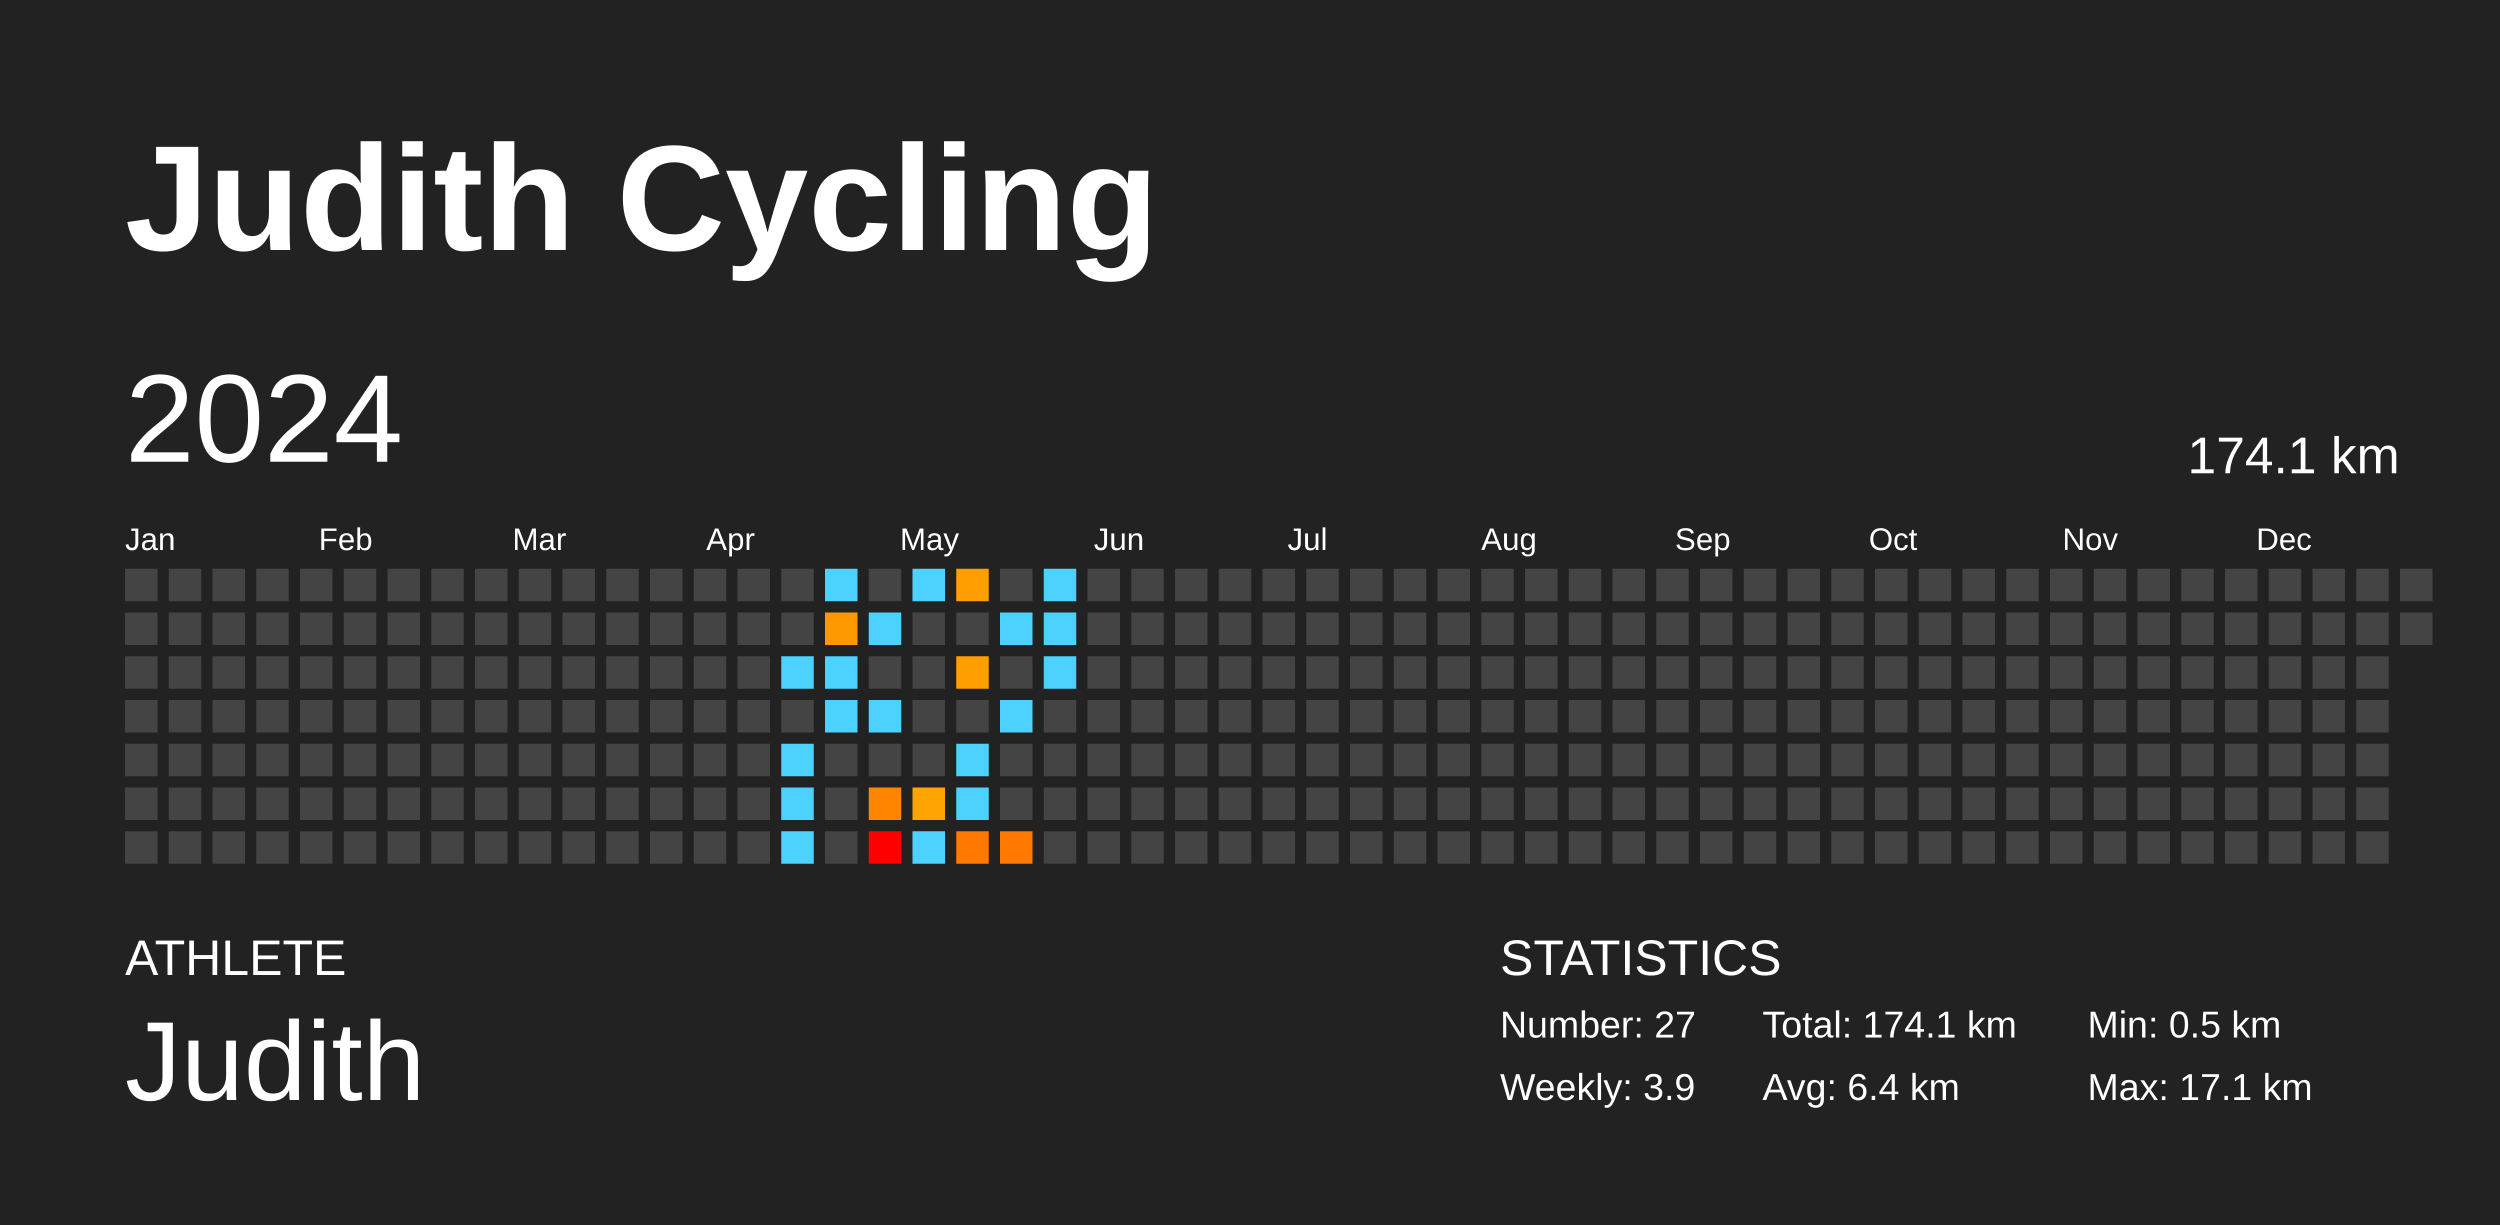
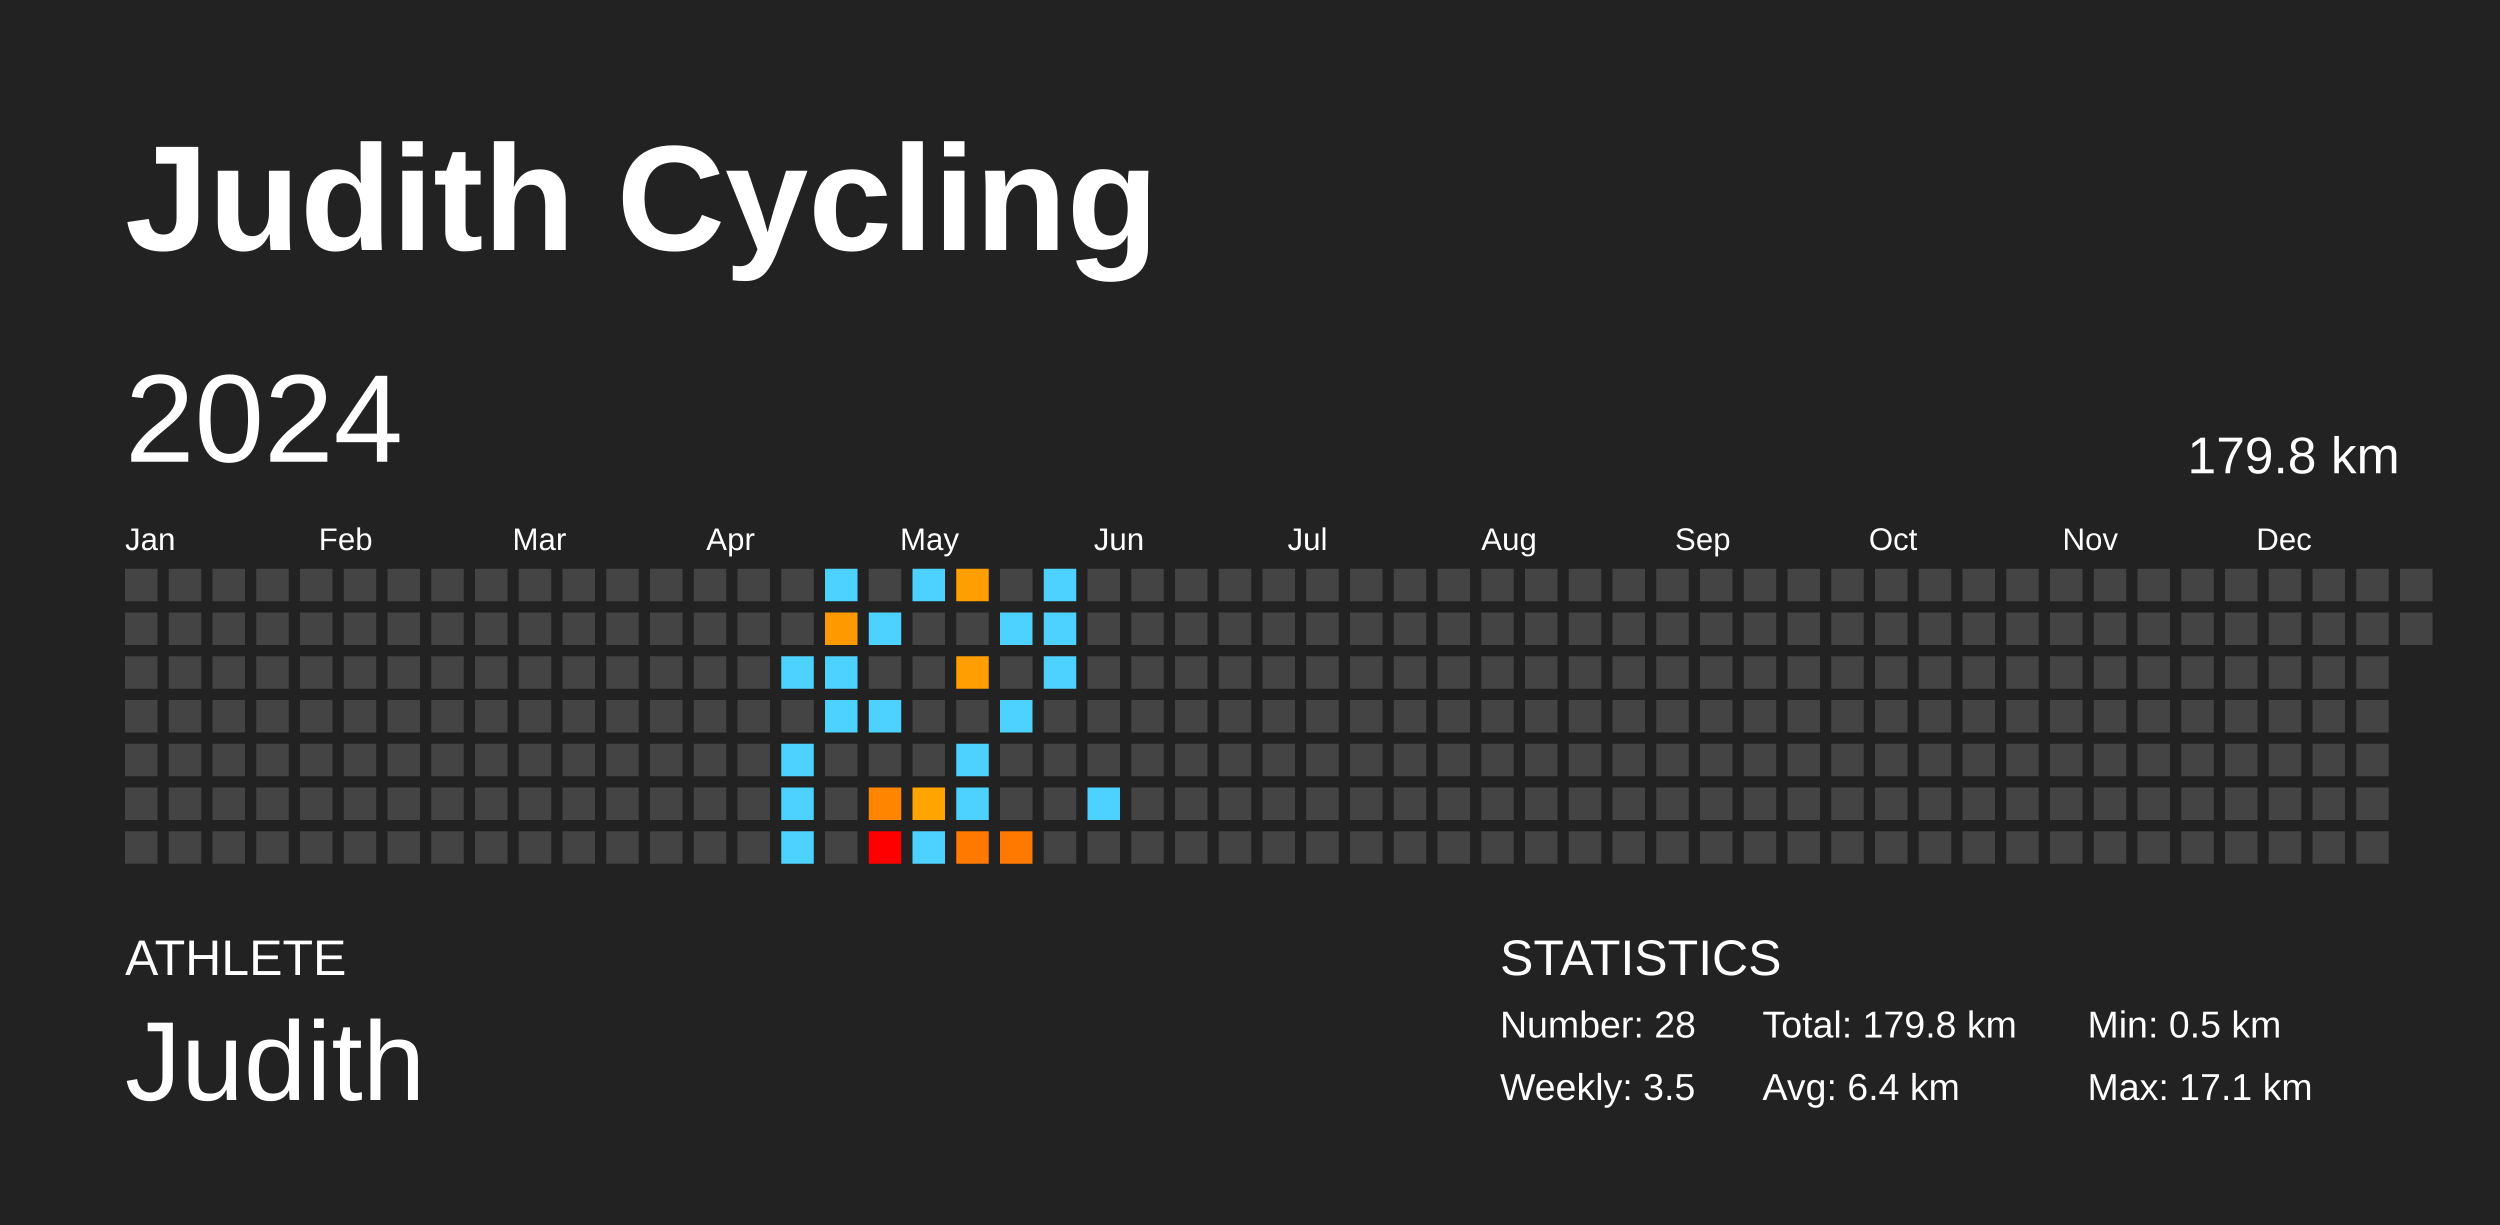
<svg xmlns="http://www.w3.org/2000/svg" baseProfile="full" height="98mm" version="1.1" viewBox="0,0,200,98" width="200mm">
  <defs />
  <rect fill="#222222" height="98" width="200" x="0" y="0" />
  <text fill="#FFFFFF" style="font-size:12px; font-family:Arial; font-weight:bold;" x="10" y="20">Judith Cycling</text>
  <text fill="#FFFFFF" style="font-size:4px; font-family:Arial" x="10" y="78">ATHLETE</text>
  <text fill="#FFFFFF" style="font-size:9px; font-family:Arial" x="10" y="88">Judith</text>
  <text fill="#FFFFFF" style="font-size:4px; font-family:Arial" x="120" y="78">STATISTICS</text>
-   <text fill="#FFFFFF" style="font-size:3px; font-family:Arial" x="120" y="83">Number: 27</text>
-   <text fill="#FFFFFF" style="font-size:3px; font-family:Arial" x="120" y="88">Weekly: 3.9</text>
-   <text fill="#FFFFFF" style="font-size:3px; font-family:Arial" x="141" y="83">Total: 174.1 km</text>
+   <text fill="#FFFFFF" style="font-size:3px; font-family:Arial" x="120" y="83">Number: 28</text>
+   <text fill="#FFFFFF" style="font-size:3px; font-family:Arial" x="120" y="88">Weekly: 3.5</text>
+   <text fill="#FFFFFF" style="font-size:3px; font-family:Arial" x="141" y="83">Total: 179.8 km</text>
  <text fill="#FFFFFF" style="font-size:3px; font-family:Arial" x="141" y="88">Avg: 6.4 km</text>
  <text fill="#FFFFFF" style="font-size:3px; font-family:Arial" x="167" y="83">Min: 0.5 km</text>
  <text fill="#FFFFFF" style="font-size:3px; font-family:Arial" x="167" y="88">Max: 17.1 km</text>
  <text dominant-baseline="hanging" fill="#FFFFFF" style="font-size:10.0px; font-family:Arial;" x="10" y="30">2024</text>
-   <text dominant-baseline="hanging" fill="#FFFFFF" style="font-size:4.125px; font-family:Arial;" x="175" y="35">174.1 km</text>
+   <text dominant-baseline="hanging" fill="#FFFFFF" style="font-size:4.125px; font-family:Arial;" x="175" y="35">179.8 km</text>
  <text fill="#FFFFFF" style="font-size:2.5px; font-family:Arial" x="10.0" y="44">Jan</text>
  <text fill="#FFFFFF" style="font-size:2.5px; font-family:Arial" x="25.5" y="44">Feb</text>
  <text fill="#FFFFFF" style="font-size:2.5px; font-family:Arial" x="41.0" y="44">Mar</text>
  <text fill="#FFFFFF" style="font-size:2.5px; font-family:Arial" x="56.5" y="44">Apr</text>
  <text fill="#FFFFFF" style="font-size:2.5px; font-family:Arial" x="72.0" y="44">May</text>
  <text fill="#FFFFFF" style="font-size:2.5px; font-family:Arial" x="87.5" y="44">Jun</text>
  <text fill="#FFFFFF" style="font-size:2.5px; font-family:Arial" x="103.0" y="44">Jul</text>
  <text fill="#FFFFFF" style="font-size:2.5px; font-family:Arial" x="118.5" y="44">Aug</text>
  <text fill="#FFFFFF" style="font-size:2.5px; font-family:Arial" x="134.0" y="44">Sep</text>
  <text fill="#FFFFFF" style="font-size:2.5px; font-family:Arial" x="149.5" y="44">Oct</text>
  <text fill="#FFFFFF" style="font-size:2.5px; font-family:Arial" x="165.0" y="44">Nov</text>
  <text fill="#FFFFFF" style="font-size:2.5px; font-family:Arial" x="180.5" y="44">Dec</text>
  <rect fill="#444444" height="2.6" width="2.6" x="10.0" y="45.5" />
  <rect fill="#444444" height="2.6" width="2.6" x="10.0" y="49.0" />
  <rect fill="#444444" height="2.6" width="2.6" x="10.0" y="52.5" />
  <rect fill="#444444" height="2.6" width="2.6" x="10.0" y="56.0" />
  <rect fill="#444444" height="2.6" width="2.6" x="10.0" y="59.5" />
  <rect fill="#444444" height="2.6" width="2.6" x="10.0" y="63.0" />
  <rect fill="#444444" height="2.6" width="2.6" x="10.0" y="66.5" />
  <rect fill="#444444" height="2.6" width="2.6" x="13.5" y="45.5" />
  <rect fill="#444444" height="2.6" width="2.6" x="13.5" y="49.0" />
  <rect fill="#444444" height="2.6" width="2.6" x="13.5" y="52.5" />
  <rect fill="#444444" height="2.6" width="2.6" x="13.5" y="56.0" />
  <rect fill="#444444" height="2.6" width="2.6" x="13.5" y="59.5" />
  <rect fill="#444444" height="2.6" width="2.6" x="13.5" y="63.0" />
  <rect fill="#444444" height="2.6" width="2.6" x="13.5" y="66.5" />
  <rect fill="#444444" height="2.6" width="2.6" x="17.0" y="45.5" />
  <rect fill="#444444" height="2.6" width="2.6" x="17.0" y="49.0" />
  <rect fill="#444444" height="2.6" width="2.6" x="17.0" y="52.5" />
  <rect fill="#444444" height="2.6" width="2.6" x="17.0" y="56.0" />
  <rect fill="#444444" height="2.6" width="2.6" x="17.0" y="59.5" />
  <rect fill="#444444" height="2.6" width="2.6" x="17.0" y="63.0" />
  <rect fill="#444444" height="2.6" width="2.6" x="17.0" y="66.5" />
  <rect fill="#444444" height="2.6" width="2.6" x="20.5" y="45.5" />
  <rect fill="#444444" height="2.6" width="2.6" x="20.5" y="49.0" />
  <rect fill="#444444" height="2.6" width="2.6" x="20.5" y="52.5" />
  <rect fill="#444444" height="2.6" width="2.6" x="20.5" y="56.0" />
  <rect fill="#444444" height="2.6" width="2.6" x="20.5" y="59.5" />
  <rect fill="#444444" height="2.6" width="2.6" x="20.5" y="63.0" />
  <rect fill="#444444" height="2.6" width="2.6" x="20.5" y="66.5" />
  <rect fill="#444444" height="2.6" width="2.6" x="24.0" y="45.5" />
  <rect fill="#444444" height="2.6" width="2.6" x="24.0" y="49.0" />
  <rect fill="#444444" height="2.6" width="2.6" x="24.0" y="52.5" />
  <rect fill="#444444" height="2.6" width="2.6" x="24.0" y="56.0" />
  <rect fill="#444444" height="2.6" width="2.6" x="24.0" y="59.5" />
  <rect fill="#444444" height="2.6" width="2.6" x="24.0" y="63.0" />
  <rect fill="#444444" height="2.6" width="2.6" x="24.0" y="66.5" />
  <rect fill="#444444" height="2.6" width="2.6" x="27.5" y="45.5" />
  <rect fill="#444444" height="2.6" width="2.6" x="27.5" y="49.0" />
  <rect fill="#444444" height="2.6" width="2.6" x="27.5" y="52.5" />
  <rect fill="#444444" height="2.6" width="2.6" x="27.5" y="56.0" />
  <rect fill="#444444" height="2.6" width="2.6" x="27.5" y="59.5" />
  <rect fill="#444444" height="2.6" width="2.6" x="27.5" y="63.0" />
  <rect fill="#444444" height="2.6" width="2.6" x="27.5" y="66.5" />
  <rect fill="#444444" height="2.6" width="2.6" x="31.0" y="45.5" />
  <rect fill="#444444" height="2.6" width="2.6" x="31.0" y="49.0" />
  <rect fill="#444444" height="2.6" width="2.6" x="31.0" y="52.5" />
  <rect fill="#444444" height="2.6" width="2.6" x="31.0" y="56.0" />
  <rect fill="#444444" height="2.6" width="2.6" x="31.0" y="59.5" />
  <rect fill="#444444" height="2.6" width="2.6" x="31.0" y="63.0" />
  <rect fill="#444444" height="2.6" width="2.6" x="31.0" y="66.5" />
  <rect fill="#444444" height="2.6" width="2.6" x="34.5" y="45.5" />
  <rect fill="#444444" height="2.6" width="2.6" x="34.5" y="49.0" />
  <rect fill="#444444" height="2.6" width="2.6" x="34.5" y="52.5" />
  <rect fill="#444444" height="2.6" width="2.6" x="34.5" y="56.0" />
  <rect fill="#444444" height="2.6" width="2.6" x="34.5" y="59.5" />
  <rect fill="#444444" height="2.6" width="2.6" x="34.5" y="63.0" />
  <rect fill="#444444" height="2.6" width="2.6" x="34.5" y="66.5" />
  <rect fill="#444444" height="2.6" width="2.6" x="38.0" y="45.5" />
  <rect fill="#444444" height="2.6" width="2.6" x="38.0" y="49.0" />
  <rect fill="#444444" height="2.6" width="2.6" x="38.0" y="52.5" />
  <rect fill="#444444" height="2.6" width="2.6" x="38.0" y="56.0" />
  <rect fill="#444444" height="2.6" width="2.6" x="38.0" y="59.5" />
  <rect fill="#444444" height="2.6" width="2.6" x="38.0" y="63.0" />
  <rect fill="#444444" height="2.6" width="2.6" x="38.0" y="66.5" />
  <rect fill="#444444" height="2.6" width="2.6" x="41.5" y="45.5" />
  <rect fill="#444444" height="2.6" width="2.6" x="41.5" y="49.0" />
  <rect fill="#444444" height="2.6" width="2.6" x="41.5" y="52.5" />
  <rect fill="#444444" height="2.6" width="2.6" x="41.5" y="56.0" />
  <rect fill="#444444" height="2.6" width="2.6" x="41.5" y="59.5" />
  <rect fill="#444444" height="2.6" width="2.6" x="41.5" y="63.0" />
  <rect fill="#444444" height="2.6" width="2.6" x="41.5" y="66.5" />
  <rect fill="#444444" height="2.6" width="2.6" x="45.0" y="45.5" />
  <rect fill="#444444" height="2.6" width="2.6" x="45.0" y="49.0" />
  <rect fill="#444444" height="2.6" width="2.6" x="45.0" y="52.5" />
  <rect fill="#444444" height="2.6" width="2.6" x="45.0" y="56.0" />
  <rect fill="#444444" height="2.6" width="2.6" x="45.0" y="59.5" />
  <rect fill="#444444" height="2.6" width="2.6" x="45.0" y="63.0" />
  <rect fill="#444444" height="2.6" width="2.6" x="45.0" y="66.5" />
  <rect fill="#444444" height="2.6" width="2.6" x="48.5" y="45.5" />
  <rect fill="#444444" height="2.6" width="2.6" x="48.5" y="49.0" />
  <rect fill="#444444" height="2.6" width="2.6" x="48.5" y="52.5" />
  <rect fill="#444444" height="2.6" width="2.6" x="48.5" y="56.0" />
  <rect fill="#444444" height="2.6" width="2.6" x="48.5" y="59.5" />
  <rect fill="#444444" height="2.6" width="2.6" x="48.5" y="63.0" />
  <rect fill="#444444" height="2.6" width="2.6" x="48.5" y="66.5" />
  <rect fill="#444444" height="2.6" width="2.6" x="52.0" y="45.5" />
  <rect fill="#444444" height="2.6" width="2.6" x="52.0" y="49.0" />
  <rect fill="#444444" height="2.6" width="2.6" x="52.0" y="52.5" />
  <rect fill="#444444" height="2.6" width="2.6" x="52.0" y="56.0" />
  <rect fill="#444444" height="2.6" width="2.6" x="52.0" y="59.5" />
  <rect fill="#444444" height="2.6" width="2.6" x="52.0" y="63.0" />
  <rect fill="#444444" height="2.6" width="2.6" x="52.0" y="66.5" />
  <rect fill="#444444" height="2.6" width="2.6" x="55.5" y="45.5" />
  <rect fill="#444444" height="2.6" width="2.6" x="55.5" y="49.0" />
  <rect fill="#444444" height="2.6" width="2.6" x="55.5" y="52.5" />
  <rect fill="#444444" height="2.6" width="2.6" x="55.5" y="56.0" />
  <rect fill="#444444" height="2.6" width="2.6" x="55.5" y="59.5" />
  <rect fill="#444444" height="2.6" width="2.6" x="55.5" y="63.0" />
  <rect fill="#444444" height="2.6" width="2.6" x="55.5" y="66.5" />
  <rect fill="#444444" height="2.6" width="2.6" x="59.0" y="45.5" />
  <rect fill="#444444" height="2.6" width="2.6" x="59.0" y="49.0" />
  <rect fill="#444444" height="2.6" width="2.6" x="59.0" y="52.5" />
  <rect fill="#444444" height="2.6" width="2.6" x="59.0" y="56.0" />
  <rect fill="#444444" height="2.6" width="2.6" x="59.0" y="59.5" />
  <rect fill="#444444" height="2.6" width="2.6" x="59.0" y="63.0" />
  <rect fill="#444444" height="2.6" width="2.6" x="59.0" y="66.5" />
  <rect fill="#444444" height="2.6" width="2.6" x="62.5" y="45.5" />
  <rect fill="#444444" height="2.6" width="2.6" x="62.5" y="49.0" />
  <rect fill="#4dd2ff" height="2.6" width="2.6" x="62.5" y="52.5" />
  <rect fill="#444444" height="2.6" width="2.6" x="62.5" y="56.0" />
  <rect fill="#4dd2ff" height="2.6" width="2.6" x="62.5" y="59.5" />
  <rect fill="#4dd2ff" height="2.6" width="2.6" x="62.5" y="63.0" />
  <rect fill="#4dd2ff" height="2.6" width="2.6" x="62.5" y="66.5" />
  <rect fill="#4dd2ff" height="2.6" width="2.6" x="66.0" y="45.5" />
  <rect fill="#ff9900" height="2.6" width="2.6" x="66.0" y="49.0" />
  <rect fill="#4dd2ff" height="2.6" width="2.6" x="66.0" y="52.5" />
  <rect fill="#4dd2ff" height="2.6" width="2.6" x="66.0" y="56.0" />
  <rect fill="#444444" height="2.6" width="2.6" x="66.0" y="59.5" />
  <rect fill="#444444" height="2.6" width="2.6" x="66.0" y="63.0" />
  <rect fill="#444444" height="2.6" width="2.6" x="66.0" y="66.5" />
  <rect fill="#444444" height="2.6" width="2.6" x="69.5" y="45.5" />
  <rect fill="#4dd2ff" height="2.6" width="2.6" x="69.5" y="49.0" />
  <rect fill="#444444" height="2.6" width="2.6" x="69.5" y="52.5" />
  <rect fill="#4dd2ff" height="2.6" width="2.6" x="69.5" y="56.0" />
  <rect fill="#444444" height="2.6" width="2.6" x="69.5" y="59.5" />
  <rect fill="#ff8500" height="2.6" width="2.6" x="69.5" y="63.0" />
  <rect fill="red" height="2.6" width="2.6" x="69.5" y="66.5" />
  <rect fill="#4dd2ff" height="2.6" width="2.6" x="73.0" y="45.5" />
  <rect fill="#444444" height="2.6" width="2.6" x="73.0" y="49.0" />
  <rect fill="#444444" height="2.6" width="2.6" x="73.0" y="52.5" />
  <rect fill="#444444" height="2.6" width="2.6" x="73.0" y="56.0" />
  <rect fill="#444444" height="2.6" width="2.6" x="73.0" y="59.5" />
  <rect fill="#ffa400" height="2.6" width="2.6" x="73.0" y="63.0" />
  <rect fill="#4dd2ff" height="2.6" width="2.6" x="73.0" y="66.5" />
  <rect fill="#ff9e00" height="2.6" width="2.6" x="76.5" y="45.5" />
  <rect fill="#444444" height="2.6" width="2.6" x="76.5" y="49.0" />
  <rect fill="#ff9e00" height="2.6" width="2.6" x="76.5" y="52.5" />
  <rect fill="#444444" height="2.6" width="2.6" x="76.5" y="56.0" />
  <rect fill="#4dd2ff" height="2.6" width="2.6" x="76.5" y="59.5" />
  <rect fill="#4dd2ff" height="2.6" width="2.6" x="76.5" y="63.0" />
  <rect fill="#ff7800" height="2.6" width="2.6" x="76.5" y="66.5" />
  <rect fill="#444444" height="2.6" width="2.6" x="80.0" y="45.5" />
  <rect fill="#4dd2ff" height="2.6" width="2.6" x="80.0" y="49.0" />
  <rect fill="#444444" height="2.6" width="2.6" x="80.0" y="52.5" />
  <rect fill="#4dd2ff" height="2.6" width="2.6" x="80.0" y="56.0" />
  <rect fill="#444444" height="2.6" width="2.6" x="80.0" y="59.5" />
  <rect fill="#444444" height="2.6" width="2.6" x="80.0" y="63.0" />
  <rect fill="#ff7800" height="2.6" width="2.6" x="80.0" y="66.5" />
  <rect fill="#4dd2ff" height="2.6" width="2.6" x="83.5" y="45.5" />
  <rect fill="#4dd2ff" height="2.6" width="2.6" x="83.5" y="49.0" />
  <rect fill="#4dd2ff" height="2.6" width="2.6" x="83.5" y="52.5" />
  <rect fill="#444444" height="2.6" width="2.6" x="83.5" y="56.0" />
  <rect fill="#444444" height="2.6" width="2.6" x="83.5" y="59.5" />
  <rect fill="#444444" height="2.6" width="2.6" x="83.5" y="63.0" />
  <rect fill="#444444" height="2.6" width="2.6" x="83.5" y="66.5" />
  <rect fill="#444444" height="2.6" width="2.6" x="87.0" y="45.5" />
  <rect fill="#444444" height="2.6" width="2.6" x="87.0" y="49.0" />
  <rect fill="#444444" height="2.6" width="2.6" x="87.0" y="52.5" />
  <rect fill="#444444" height="2.6" width="2.6" x="87.0" y="56.0" />
  <rect fill="#444444" height="2.6" width="2.6" x="87.0" y="59.5" />
-   <rect fill="#444444" height="2.6" width="2.6" x="87.0" y="63.0" />
+   <rect fill="#4dd2ff" height="2.6" width="2.6" x="87.0" y="63.0" />
  <rect fill="#444444" height="2.6" width="2.6" x="87.0" y="66.5" />
  <rect fill="#444444" height="2.6" width="2.6" x="90.5" y="45.5" />
  <rect fill="#444444" height="2.6" width="2.6" x="90.5" y="49.0" />
  <rect fill="#444444" height="2.6" width="2.6" x="90.5" y="52.5" />
  <rect fill="#444444" height="2.6" width="2.6" x="90.5" y="56.0" />
  <rect fill="#444444" height="2.6" width="2.6" x="90.5" y="59.5" />
  <rect fill="#444444" height="2.6" width="2.6" x="90.5" y="63.0" />
  <rect fill="#444444" height="2.6" width="2.6" x="90.5" y="66.5" />
  <rect fill="#444444" height="2.6" width="2.6" x="94.0" y="45.5" />
  <rect fill="#444444" height="2.6" width="2.6" x="94.0" y="49.0" />
  <rect fill="#444444" height="2.6" width="2.6" x="94.0" y="52.5" />
  <rect fill="#444444" height="2.6" width="2.6" x="94.0" y="56.0" />
  <rect fill="#444444" height="2.6" width="2.6" x="94.0" y="59.5" />
  <rect fill="#444444" height="2.6" width="2.6" x="94.0" y="63.0" />
  <rect fill="#444444" height="2.6" width="2.6" x="94.0" y="66.5" />
  <rect fill="#444444" height="2.6" width="2.6" x="97.5" y="45.5" />
  <rect fill="#444444" height="2.6" width="2.6" x="97.5" y="49.0" />
  <rect fill="#444444" height="2.6" width="2.6" x="97.5" y="52.5" />
  <rect fill="#444444" height="2.6" width="2.6" x="97.5" y="56.0" />
  <rect fill="#444444" height="2.6" width="2.6" x="97.5" y="59.5" />
  <rect fill="#444444" height="2.6" width="2.6" x="97.5" y="63.0" />
  <rect fill="#444444" height="2.6" width="2.6" x="97.5" y="66.5" />
  <rect fill="#444444" height="2.6" width="2.6" x="101.0" y="45.5" />
  <rect fill="#444444" height="2.6" width="2.6" x="101.0" y="49.0" />
  <rect fill="#444444" height="2.6" width="2.6" x="101.0" y="52.5" />
  <rect fill="#444444" height="2.6" width="2.6" x="101.0" y="56.0" />
  <rect fill="#444444" height="2.6" width="2.6" x="101.0" y="59.5" />
  <rect fill="#444444" height="2.6" width="2.6" x="101.0" y="63.0" />
  <rect fill="#444444" height="2.6" width="2.6" x="101.0" y="66.5" />
  <rect fill="#444444" height="2.6" width="2.6" x="104.5" y="45.5" />
  <rect fill="#444444" height="2.6" width="2.6" x="104.5" y="49.0" />
  <rect fill="#444444" height="2.6" width="2.6" x="104.5" y="52.5" />
  <rect fill="#444444" height="2.6" width="2.6" x="104.5" y="56.0" />
  <rect fill="#444444" height="2.6" width="2.6" x="104.5" y="59.5" />
  <rect fill="#444444" height="2.6" width="2.6" x="104.5" y="63.0" />
  <rect fill="#444444" height="2.6" width="2.6" x="104.5" y="66.5" />
  <rect fill="#444444" height="2.6" width="2.6" x="108.0" y="45.5" />
  <rect fill="#444444" height="2.6" width="2.6" x="108.0" y="49.0" />
  <rect fill="#444444" height="2.6" width="2.6" x="108.0" y="52.5" />
  <rect fill="#444444" height="2.6" width="2.6" x="108.0" y="56.0" />
  <rect fill="#444444" height="2.6" width="2.6" x="108.0" y="59.5" />
  <rect fill="#444444" height="2.6" width="2.6" x="108.0" y="63.0" />
  <rect fill="#444444" height="2.6" width="2.6" x="108.0" y="66.5" />
  <rect fill="#444444" height="2.6" width="2.6" x="111.5" y="45.5" />
  <rect fill="#444444" height="2.6" width="2.6" x="111.5" y="49.0" />
  <rect fill="#444444" height="2.6" width="2.6" x="111.5" y="52.5" />
  <rect fill="#444444" height="2.6" width="2.6" x="111.5" y="56.0" />
  <rect fill="#444444" height="2.6" width="2.6" x="111.5" y="59.5" />
  <rect fill="#444444" height="2.6" width="2.6" x="111.5" y="63.0" />
  <rect fill="#444444" height="2.6" width="2.6" x="111.5" y="66.5" />
  <rect fill="#444444" height="2.6" width="2.6" x="115.0" y="45.5" />
  <rect fill="#444444" height="2.6" width="2.6" x="115.0" y="49.0" />
  <rect fill="#444444" height="2.6" width="2.6" x="115.0" y="52.5" />
  <rect fill="#444444" height="2.6" width="2.6" x="115.0" y="56.0" />
  <rect fill="#444444" height="2.6" width="2.6" x="115.0" y="59.5" />
  <rect fill="#444444" height="2.6" width="2.6" x="115.0" y="63.0" />
  <rect fill="#444444" height="2.6" width="2.6" x="115.0" y="66.5" />
  <rect fill="#444444" height="2.6" width="2.6" x="118.5" y="45.5" />
  <rect fill="#444444" height="2.6" width="2.6" x="118.5" y="49.0" />
  <rect fill="#444444" height="2.6" width="2.6" x="118.5" y="52.5" />
  <rect fill="#444444" height="2.6" width="2.6" x="118.5" y="56.0" />
  <rect fill="#444444" height="2.6" width="2.6" x="118.5" y="59.5" />
  <rect fill="#444444" height="2.6" width="2.6" x="118.5" y="63.0" />
  <rect fill="#444444" height="2.6" width="2.6" x="118.5" y="66.5" />
  <rect fill="#444444" height="2.6" width="2.6" x="122.0" y="45.5" />
  <rect fill="#444444" height="2.6" width="2.6" x="122.0" y="49.0" />
  <rect fill="#444444" height="2.6" width="2.6" x="122.0" y="52.5" />
  <rect fill="#444444" height="2.6" width="2.6" x="122.0" y="56.0" />
  <rect fill="#444444" height="2.6" width="2.6" x="122.0" y="59.5" />
  <rect fill="#444444" height="2.6" width="2.6" x="122.0" y="63.0" />
  <rect fill="#444444" height="2.6" width="2.6" x="122.0" y="66.5" />
  <rect fill="#444444" height="2.6" width="2.6" x="125.5" y="45.5" />
  <rect fill="#444444" height="2.6" width="2.6" x="125.5" y="49.0" />
  <rect fill="#444444" height="2.6" width="2.6" x="125.5" y="52.5" />
  <rect fill="#444444" height="2.6" width="2.6" x="125.5" y="56.0" />
  <rect fill="#444444" height="2.6" width="2.6" x="125.5" y="59.5" />
  <rect fill="#444444" height="2.6" width="2.6" x="125.5" y="63.0" />
  <rect fill="#444444" height="2.6" width="2.6" x="125.5" y="66.5" />
  <rect fill="#444444" height="2.6" width="2.6" x="129.0" y="45.5" />
  <rect fill="#444444" height="2.6" width="2.6" x="129.0" y="49.0" />
  <rect fill="#444444" height="2.6" width="2.6" x="129.0" y="52.5" />
  <rect fill="#444444" height="2.6" width="2.6" x="129.0" y="56.0" />
  <rect fill="#444444" height="2.6" width="2.6" x="129.0" y="59.5" />
  <rect fill="#444444" height="2.6" width="2.6" x="129.0" y="63.0" />
  <rect fill="#444444" height="2.6" width="2.6" x="129.0" y="66.5" />
  <rect fill="#444444" height="2.6" width="2.6" x="132.5" y="45.5" />
  <rect fill="#444444" height="2.6" width="2.6" x="132.5" y="49.0" />
  <rect fill="#444444" height="2.6" width="2.6" x="132.5" y="52.5" />
  <rect fill="#444444" height="2.6" width="2.6" x="132.5" y="56.0" />
  <rect fill="#444444" height="2.6" width="2.6" x="132.5" y="59.5" />
  <rect fill="#444444" height="2.6" width="2.6" x="132.5" y="63.0" />
  <rect fill="#444444" height="2.6" width="2.6" x="132.5" y="66.5" />
  <rect fill="#444444" height="2.6" width="2.6" x="136.0" y="45.5" />
  <rect fill="#444444" height="2.6" width="2.6" x="136.0" y="49.0" />
  <rect fill="#444444" height="2.6" width="2.6" x="136.0" y="52.5" />
  <rect fill="#444444" height="2.6" width="2.6" x="136.0" y="56.0" />
  <rect fill="#444444" height="2.6" width="2.6" x="136.0" y="59.5" />
  <rect fill="#444444" height="2.6" width="2.6" x="136.0" y="63.0" />
  <rect fill="#444444" height="2.6" width="2.6" x="136.0" y="66.5" />
  <rect fill="#444444" height="2.6" width="2.6" x="139.5" y="45.5" />
  <rect fill="#444444" height="2.6" width="2.6" x="139.5" y="49.0" />
  <rect fill="#444444" height="2.6" width="2.6" x="139.5" y="52.5" />
  <rect fill="#444444" height="2.6" width="2.6" x="139.5" y="56.0" />
  <rect fill="#444444" height="2.6" width="2.6" x="139.5" y="59.5" />
  <rect fill="#444444" height="2.6" width="2.6" x="139.5" y="63.0" />
  <rect fill="#444444" height="2.6" width="2.6" x="139.5" y="66.5" />
  <rect fill="#444444" height="2.6" width="2.6" x="143.0" y="45.5" />
  <rect fill="#444444" height="2.6" width="2.6" x="143.0" y="49.0" />
  <rect fill="#444444" height="2.6" width="2.6" x="143.0" y="52.5" />
  <rect fill="#444444" height="2.6" width="2.6" x="143.0" y="56.0" />
  <rect fill="#444444" height="2.6" width="2.6" x="143.0" y="59.5" />
  <rect fill="#444444" height="2.6" width="2.6" x="143.0" y="63.0" />
  <rect fill="#444444" height="2.6" width="2.6" x="143.0" y="66.5" />
  <rect fill="#444444" height="2.6" width="2.6" x="146.5" y="45.5" />
  <rect fill="#444444" height="2.6" width="2.6" x="146.5" y="49.0" />
  <rect fill="#444444" height="2.6" width="2.6" x="146.5" y="52.5" />
  <rect fill="#444444" height="2.6" width="2.6" x="146.5" y="56.0" />
  <rect fill="#444444" height="2.6" width="2.6" x="146.5" y="59.5" />
  <rect fill="#444444" height="2.6" width="2.6" x="146.5" y="63.0" />
  <rect fill="#444444" height="2.6" width="2.6" x="146.5" y="66.5" />
  <rect fill="#444444" height="2.6" width="2.6" x="150.0" y="45.5" />
  <rect fill="#444444" height="2.6" width="2.6" x="150.0" y="49.0" />
  <rect fill="#444444" height="2.6" width="2.6" x="150.0" y="52.5" />
  <rect fill="#444444" height="2.6" width="2.6" x="150.0" y="56.0" />
  <rect fill="#444444" height="2.6" width="2.6" x="150.0" y="59.5" />
  <rect fill="#444444" height="2.6" width="2.6" x="150.0" y="63.0" />
  <rect fill="#444444" height="2.6" width="2.6" x="150.0" y="66.5" />
  <rect fill="#444444" height="2.6" width="2.6" x="153.5" y="45.5" />
  <rect fill="#444444" height="2.6" width="2.6" x="153.5" y="49.0" />
  <rect fill="#444444" height="2.6" width="2.6" x="153.5" y="52.5" />
  <rect fill="#444444" height="2.6" width="2.6" x="153.5" y="56.0" />
  <rect fill="#444444" height="2.6" width="2.6" x="153.5" y="59.5" />
  <rect fill="#444444" height="2.6" width="2.6" x="153.5" y="63.0" />
  <rect fill="#444444" height="2.6" width="2.6" x="153.5" y="66.5" />
  <rect fill="#444444" height="2.6" width="2.6" x="157.0" y="45.5" />
  <rect fill="#444444" height="2.6" width="2.6" x="157.0" y="49.0" />
  <rect fill="#444444" height="2.6" width="2.6" x="157.0" y="52.5" />
  <rect fill="#444444" height="2.6" width="2.6" x="157.0" y="56.0" />
  <rect fill="#444444" height="2.6" width="2.6" x="157.0" y="59.5" />
  <rect fill="#444444" height="2.6" width="2.6" x="157.0" y="63.0" />
  <rect fill="#444444" height="2.6" width="2.6" x="157.0" y="66.5" />
  <rect fill="#444444" height="2.6" width="2.6" x="160.5" y="45.5" />
  <rect fill="#444444" height="2.6" width="2.6" x="160.5" y="49.0" />
  <rect fill="#444444" height="2.6" width="2.6" x="160.5" y="52.5" />
  <rect fill="#444444" height="2.6" width="2.6" x="160.5" y="56.0" />
  <rect fill="#444444" height="2.6" width="2.6" x="160.5" y="59.5" />
  <rect fill="#444444" height="2.6" width="2.6" x="160.5" y="63.0" />
  <rect fill="#444444" height="2.6" width="2.6" x="160.5" y="66.5" />
  <rect fill="#444444" height="2.6" width="2.6" x="164.0" y="45.5" />
  <rect fill="#444444" height="2.6" width="2.6" x="164.0" y="49.0" />
  <rect fill="#444444" height="2.6" width="2.6" x="164.0" y="52.5" />
  <rect fill="#444444" height="2.6" width="2.6" x="164.0" y="56.0" />
  <rect fill="#444444" height="2.6" width="2.6" x="164.0" y="59.5" />
  <rect fill="#444444" height="2.6" width="2.6" x="164.0" y="63.0" />
  <rect fill="#444444" height="2.6" width="2.6" x="164.0" y="66.5" />
  <rect fill="#444444" height="2.6" width="2.6" x="167.5" y="45.5" />
  <rect fill="#444444" height="2.6" width="2.6" x="167.5" y="49.0" />
  <rect fill="#444444" height="2.6" width="2.6" x="167.5" y="52.5" />
  <rect fill="#444444" height="2.6" width="2.6" x="167.5" y="56.0" />
  <rect fill="#444444" height="2.6" width="2.6" x="167.5" y="59.5" />
  <rect fill="#444444" height="2.6" width="2.6" x="167.5" y="63.0" />
  <rect fill="#444444" height="2.6" width="2.6" x="167.5" y="66.5" />
  <rect fill="#444444" height="2.6" width="2.6" x="171.0" y="45.5" />
  <rect fill="#444444" height="2.6" width="2.6" x="171.0" y="49.0" />
  <rect fill="#444444" height="2.6" width="2.6" x="171.0" y="52.5" />
  <rect fill="#444444" height="2.6" width="2.6" x="171.0" y="56.0" />
  <rect fill="#444444" height="2.6" width="2.6" x="171.0" y="59.5" />
  <rect fill="#444444" height="2.6" width="2.6" x="171.0" y="63.0" />
  <rect fill="#444444" height="2.6" width="2.6" x="171.0" y="66.5" />
  <rect fill="#444444" height="2.6" width="2.6" x="174.5" y="45.5" />
  <rect fill="#444444" height="2.6" width="2.6" x="174.5" y="49.0" />
  <rect fill="#444444" height="2.6" width="2.6" x="174.5" y="52.5" />
  <rect fill="#444444" height="2.6" width="2.6" x="174.5" y="56.0" />
  <rect fill="#444444" height="2.6" width="2.6" x="174.5" y="59.5" />
  <rect fill="#444444" height="2.6" width="2.6" x="174.5" y="63.0" />
  <rect fill="#444444" height="2.6" width="2.6" x="174.5" y="66.5" />
  <rect fill="#444444" height="2.6" width="2.6" x="178.0" y="45.5" />
  <rect fill="#444444" height="2.6" width="2.6" x="178.0" y="49.0" />
  <rect fill="#444444" height="2.6" width="2.6" x="178.0" y="52.5" />
  <rect fill="#444444" height="2.6" width="2.6" x="178.0" y="56.0" />
  <rect fill="#444444" height="2.6" width="2.6" x="178.0" y="59.5" />
  <rect fill="#444444" height="2.6" width="2.6" x="178.0" y="63.0" />
  <rect fill="#444444" height="2.6" width="2.6" x="178.0" y="66.5" />
  <rect fill="#444444" height="2.6" width="2.6" x="181.5" y="45.5" />
  <rect fill="#444444" height="2.6" width="2.6" x="181.5" y="49.0" />
  <rect fill="#444444" height="2.6" width="2.6" x="181.5" y="52.5" />
  <rect fill="#444444" height="2.6" width="2.6" x="181.5" y="56.0" />
  <rect fill="#444444" height="2.6" width="2.6" x="181.5" y="59.5" />
  <rect fill="#444444" height="2.6" width="2.6" x="181.5" y="63.0" />
  <rect fill="#444444" height="2.6" width="2.6" x="181.5" y="66.5" />
  <rect fill="#444444" height="2.6" width="2.6" x="185.0" y="45.5" />
  <rect fill="#444444" height="2.6" width="2.6" x="185.0" y="49.0" />
  <rect fill="#444444" height="2.6" width="2.6" x="185.0" y="52.5" />
  <rect fill="#444444" height="2.6" width="2.6" x="185.0" y="56.0" />
  <rect fill="#444444" height="2.6" width="2.6" x="185.0" y="59.5" />
  <rect fill="#444444" height="2.6" width="2.6" x="185.0" y="63.0" />
  <rect fill="#444444" height="2.6" width="2.6" x="185.0" y="66.5" />
  <rect fill="#444444" height="2.6" width="2.6" x="188.5" y="45.5" />
  <rect fill="#444444" height="2.6" width="2.6" x="188.5" y="49.0" />
  <rect fill="#444444" height="2.6" width="2.6" x="188.5" y="52.5" />
  <rect fill="#444444" height="2.6" width="2.6" x="188.5" y="56.0" />
  <rect fill="#444444" height="2.6" width="2.6" x="188.5" y="59.5" />
  <rect fill="#444444" height="2.6" width="2.6" x="188.5" y="63.0" />
  <rect fill="#444444" height="2.6" width="2.6" x="188.5" y="66.5" />
  <rect fill="#444444" height="2.6" width="2.6" x="192.0" y="45.5" />
  <rect fill="#444444" height="2.6" width="2.6" x="192.0" y="49.0" />
</svg>
